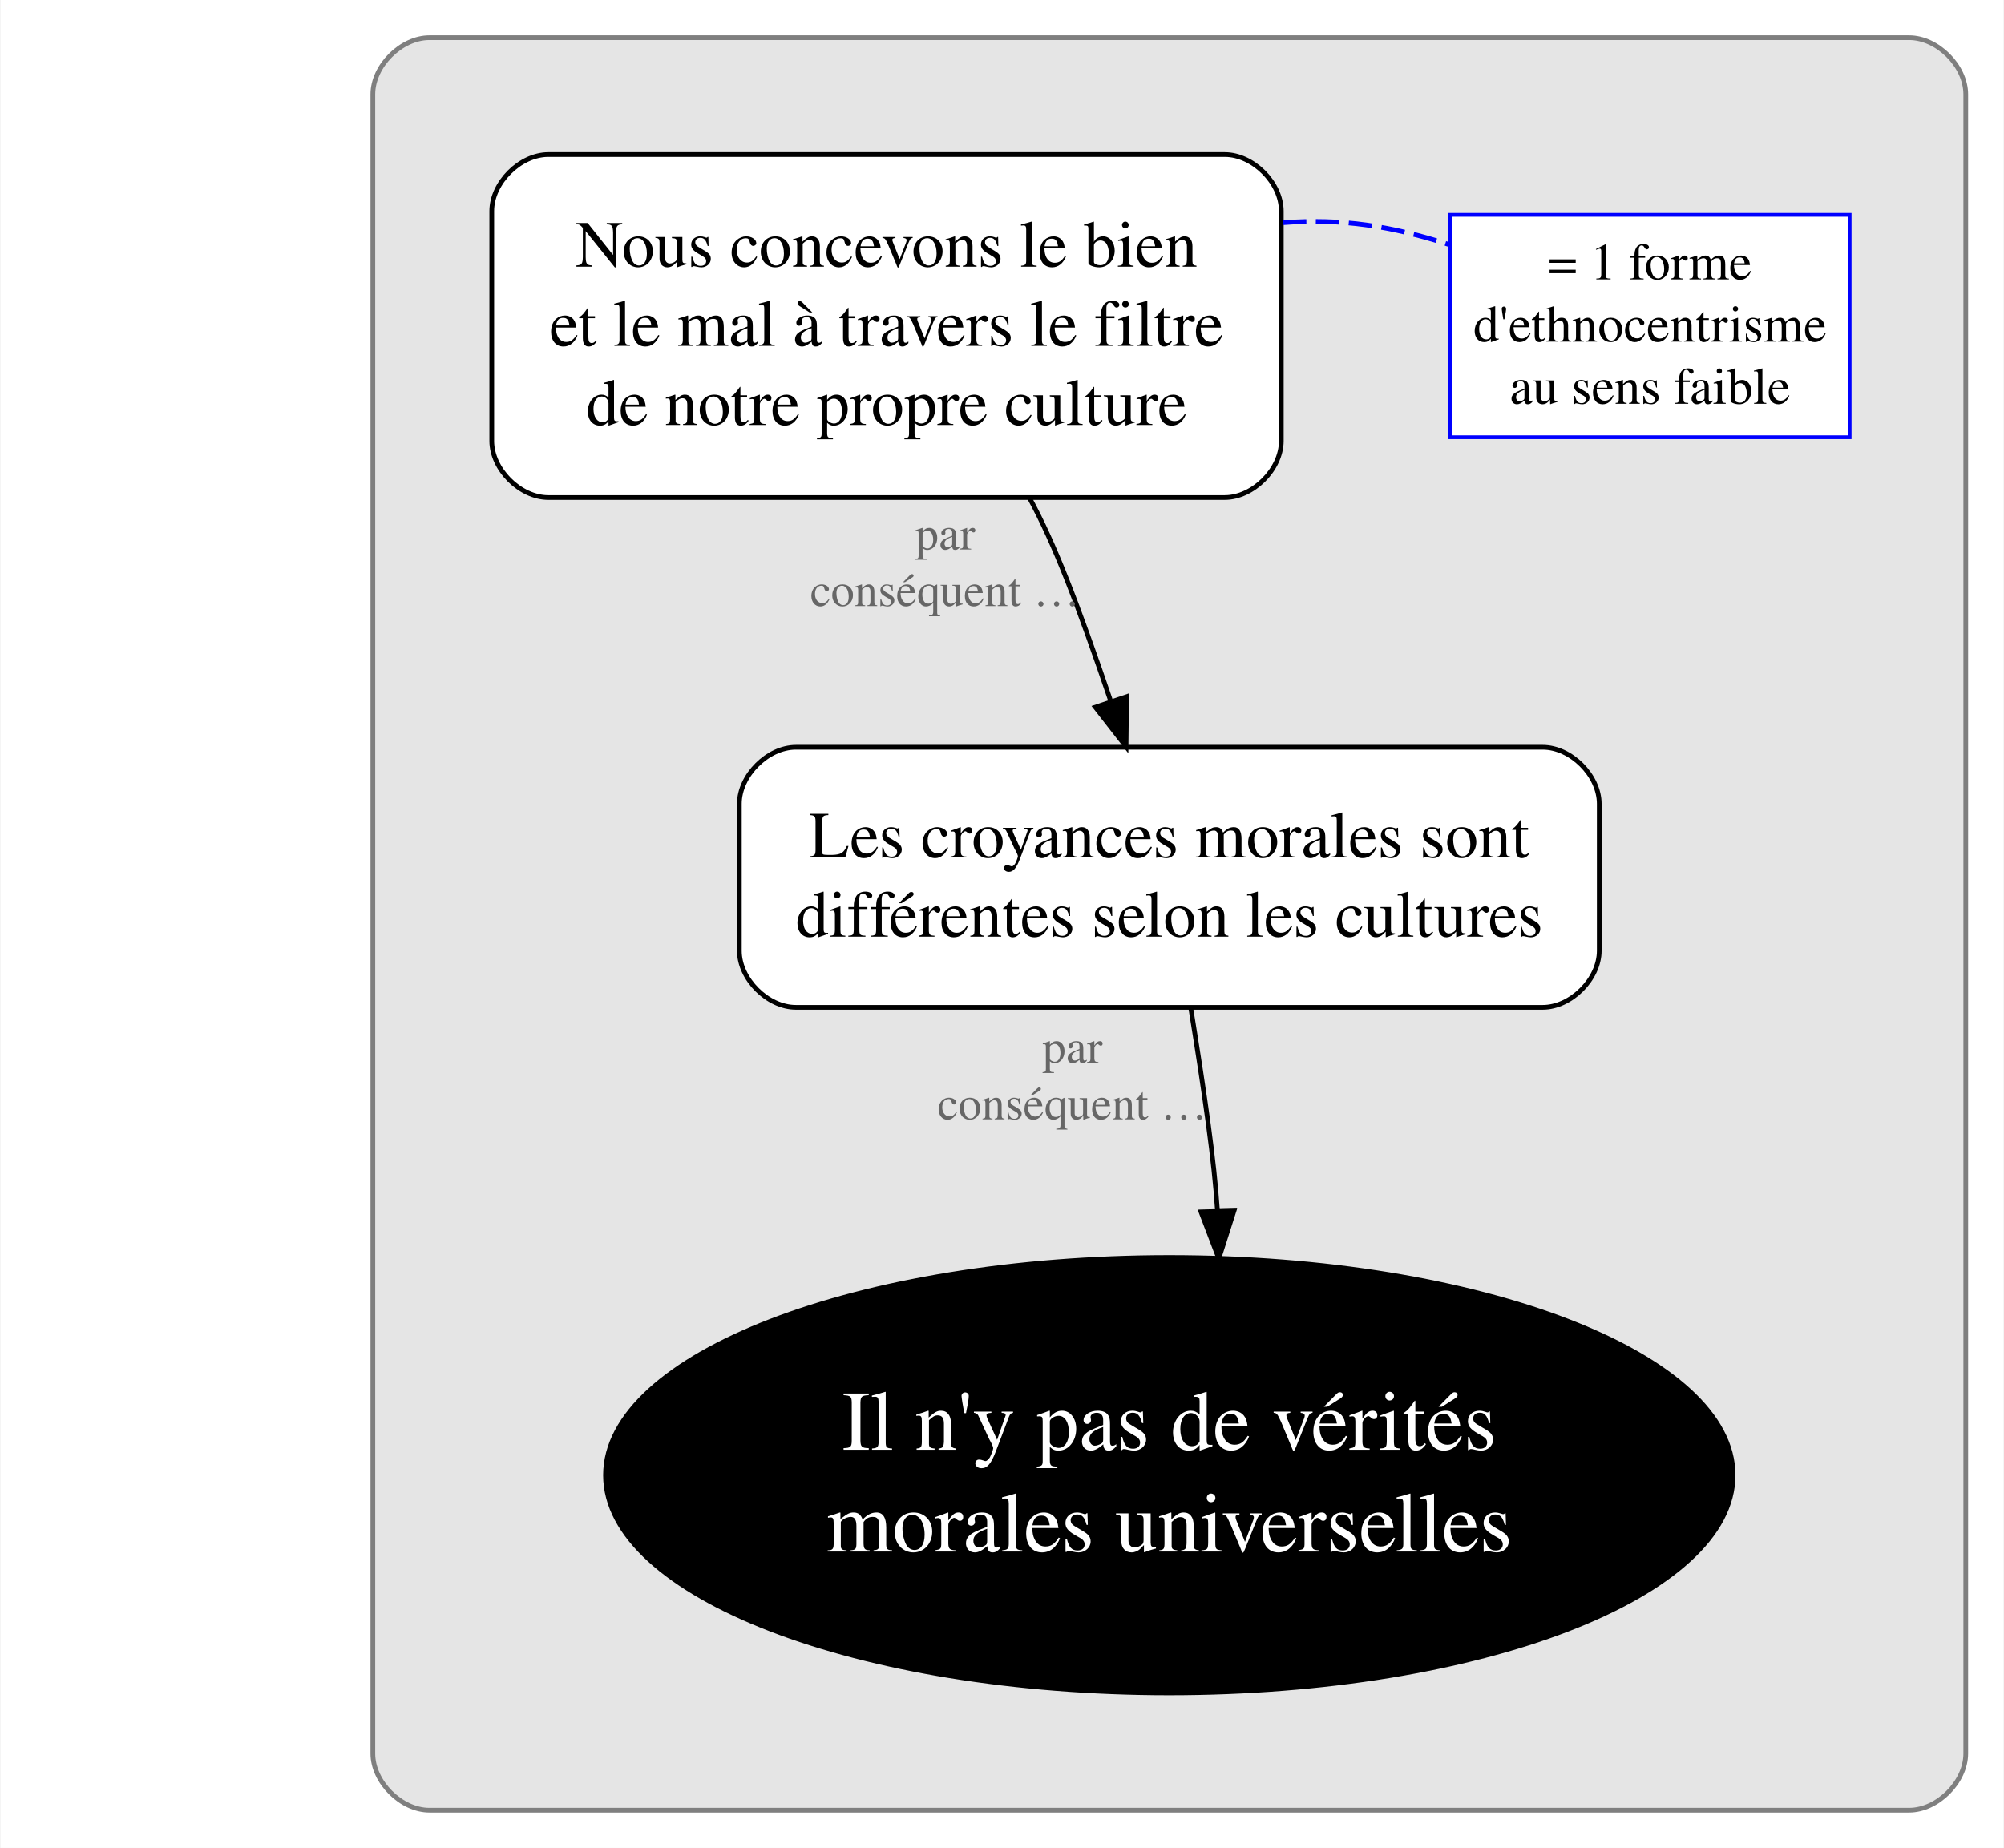
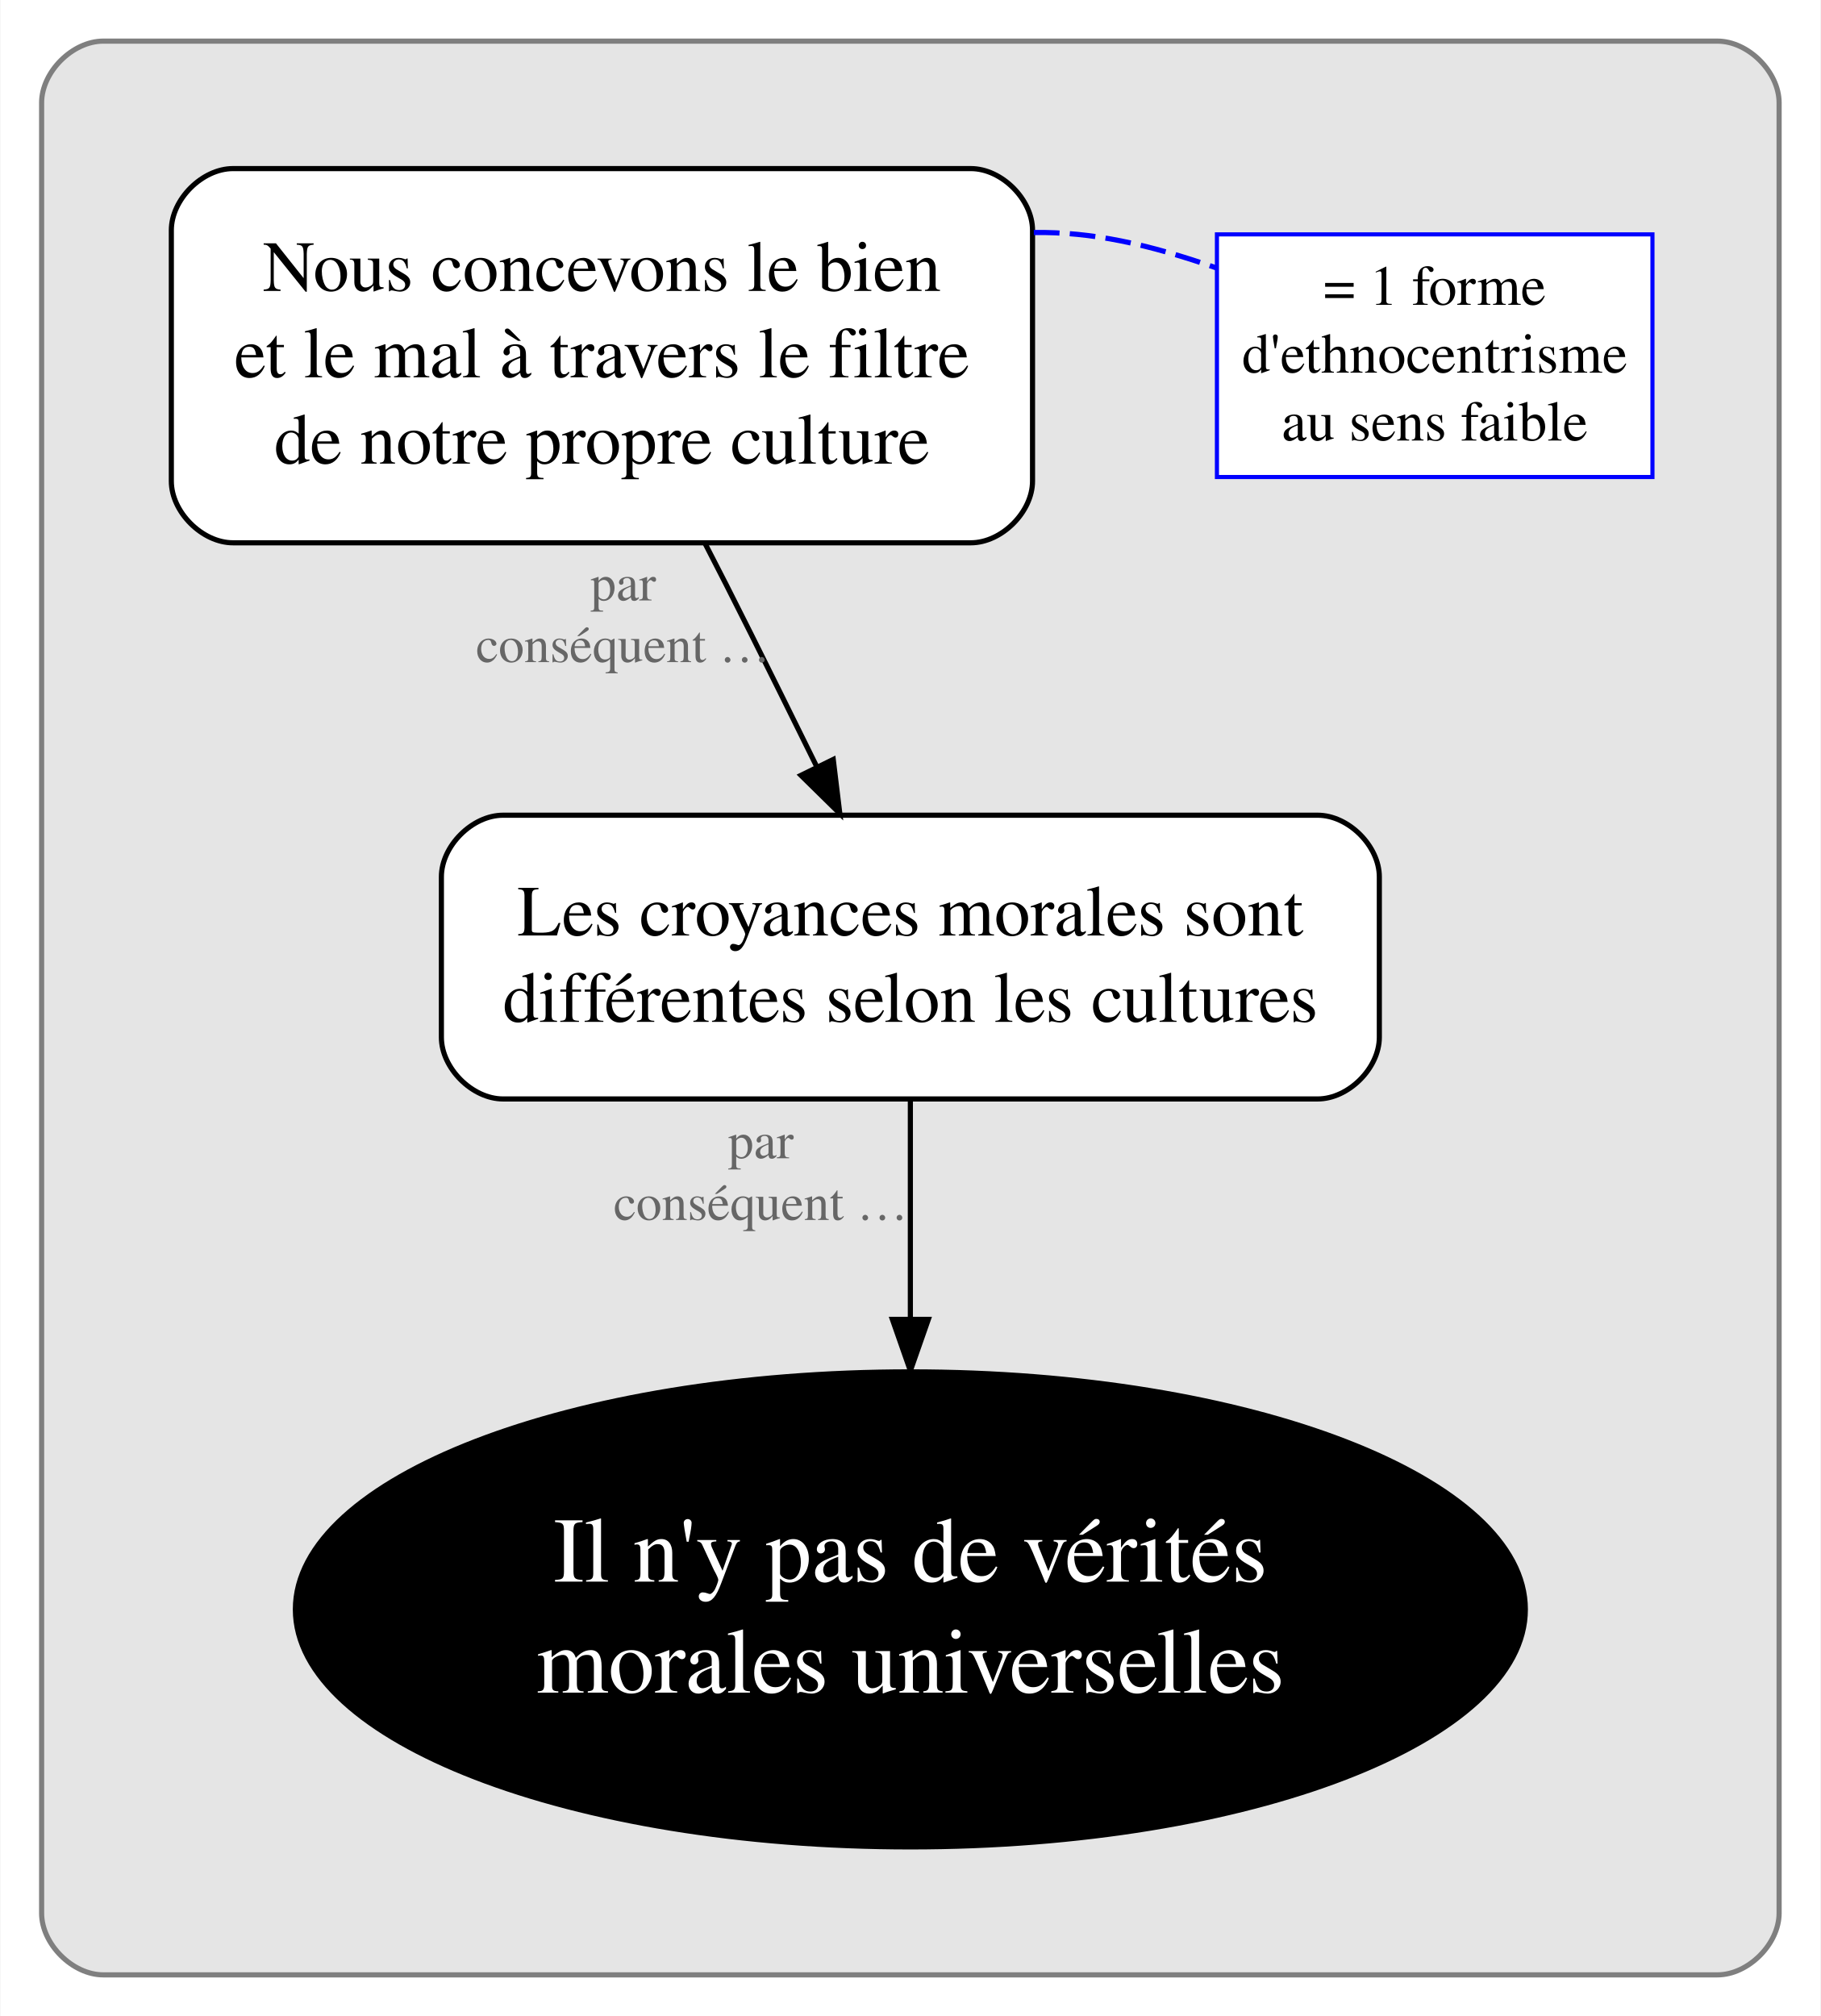
- <svg xmlns="http://www.w3.org/2000/svg" width="425pt" height="392pt" viewBox="0.00 0.00 425.00 392.21">
+ <svg xmlns="http://www.w3.org/2000/svg" width="354pt" height="392pt" viewBox="0.00 0.00 354.00 392.21">
  <g id="remarques+objections_graph0" class="graph" transform="scale(1 1) rotate(0) translate(0 392.2067)">
-     <polygon fill="#ffffff" stroke="transparent" points="0,0 0,-392.207 425,-392.207 425,0 0,0" />
+     <polygon fill="#ffffff" stroke="transparent" points="0,0 0,-392.207 354,-392.207 354,0 0,0" />
    <g id="remarques+objections_clust1" class="cluster">
-       <path fill="#e5e5e5" stroke="#7f7f7f" d="M91,-8C91,-8 405,-8 405,-8 411,-8 417,-14 417,-20 417,-20 417,-372.207 417,-372.207 417,-378.207 411,-384.207 405,-384.207 405,-384.207 91,-384.207 91,-384.207 85,-384.207 79,-378.207 79,-372.207 79,-372.207 79,-20 79,-20 79,-14 85,-8 91,-8" />
+       <path fill="#e5e5e5" stroke="#7f7f7f" d="M20,-8C20,-8 334,-8 334,-8 340,-8 346,-14 346,-20 346,-20 346,-372.207 346,-372.207 346,-378.207 340,-384.207 334,-384.207 334,-384.207 20,-384.207 20,-384.207 14,-384.207 8,-378.207 8,-372.207 8,-372.207 8,-20 8,-20 8,-14 14,-8 20,-8" />
+     </g>
+     <g id="remarques+objections_node1_remarques+objections" class="node">
+       <path fill="#ffffff" stroke="#000000" d="M188.765,-359.408C188.765,-359.408 45.235,-359.408 45.235,-359.408 39.235,-359.408 33.235,-353.408 33.235,-347.408 33.235,-347.408 33.235,-298.606 33.235,-298.606 33.235,-292.606 39.235,-286.606 45.235,-286.606 45.235,-286.606 188.765,-286.606 188.765,-286.606 194.765,-286.606 200.765,-292.606 200.765,-298.606 200.765,-298.606 200.765,-347.408 200.765,-347.408 200.765,-353.408 194.765,-359.408 188.765,-359.408" />
+       <text text-anchor="middle" x="117" y="-335.607" font-family="Times,serif" font-size="14.00" fill="#000000">Nous concevons le bien</text>
+       <text text-anchor="middle" x="117" y="-318.807" font-family="Times,serif" font-size="14.00" fill="#000000">et le mal à travers le filtre</text>
+       <text text-anchor="middle" x="117" y="-302.007" font-family="Times,serif" font-size="14.00" fill="#000000">de notre propre culture</text>
    </g>
    <g id="remarques+objections_node2_remarques+objections" class="node">
-       <path fill="#ffffff" stroke="#000000" d="M259.765,-359.408C259.765,-359.408 116.235,-359.408 116.235,-359.408 110.235,-359.408 104.235,-353.408 104.235,-347.408 104.235,-347.408 104.235,-298.606 104.235,-298.606 104.235,-292.606 110.235,-286.606 116.235,-286.606 116.235,-286.606 259.765,-286.606 259.765,-286.606 265.765,-286.606 271.765,-292.606 271.765,-298.606 271.765,-298.606 271.765,-347.408 271.765,-347.408 271.765,-353.408 265.765,-359.408 259.765,-359.408" />
-       <text text-anchor="middle" x="188" y="-335.607" font-family="Times,serif" font-size="14.00" fill="#000000">Nous concevons le bien</text>
-       <text text-anchor="middle" x="188" y="-318.807" font-family="Times,serif" font-size="14.00" fill="#000000">et le mal à travers le filtre</text>
-       <text text-anchor="middle" x="188" y="-302.007" font-family="Times,serif" font-size="14.00" fill="#000000">de notre propre culture</text>
+       <path fill="#ffffff" stroke="#000000" d="M256.231,-233.608C256.231,-233.608 97.769,-233.608 97.769,-233.608 91.769,-233.608 85.769,-227.608 85.769,-221.608 85.769,-221.608 85.769,-190.405 85.769,-190.405 85.769,-184.405 91.769,-178.405 97.769,-178.405 97.769,-178.405 256.231,-178.405 256.231,-178.405 262.231,-178.405 268.231,-184.405 268.231,-190.405 268.231,-190.405 268.231,-221.608 268.231,-221.608 268.231,-227.608 262.231,-233.608 256.231,-233.608" />
+       <text text-anchor="middle" x="177" y="-210.207" font-family="Times,serif" font-size="14.00" fill="#000000">Les croyances morales sont</text>
+       <text text-anchor="middle" x="177" y="-193.407" font-family="Times,serif" font-size="14.00" fill="#000000">différentes selon les cultures</text>
+     </g>
+     <g id="remarques+objections_edge1" class="edge">
+       <path fill="none" stroke="#000000" d="M137.032,-286.536C142.237,-276.508 148.49,-263.962 158.783,-243.066" />
+       <polygon fill="#000000" stroke="#000000" points="162,-244.456 163.276,-233.938 155.72,-241.365 162,-244.456" />
+       <text text-anchor="middle" x="121.139" y="-275.387" font-family="Times,serif" font-size="10.00" fill="#666666">par</text>
+       <text text-anchor="middle" x="121.139" y="-263.387" font-family="Times,serif" font-size="10.00" fill="#666666">conséquent …</text>
+     </g>
+     <g id="remarques+objections_node4_remarques+objections" class="node">
+       <polygon fill="#ffffff" stroke="#0000ff" stroke-width=".8" points="321.362,-346.608 236.638,-346.608 236.638,-299.405 321.362,-299.405 321.362,-346.608" />
+       <text text-anchor="middle" x="279" y="-332.907" font-family="Times,serif" font-size="11.00" fill="#000000">= 1 forme</text>
+       <text text-anchor="middle" x="279" y="-319.707" font-family="Times,serif" font-size="11.00" fill="#000000">d'ethnocentrisme</text>
+       <text text-anchor="middle" x="279" y="-306.507" font-family="Times,serif" font-size="11.00" fill="#000000">au sens faible</text>
+     </g>
+     <g id="remarques+objections_edge3" class="edge">
+       <path fill="none" stroke="#0000ff" stroke-dasharray="5,2" d="M201.017,-346.975C212.29,-347.113 223.057,-344.787 236.789,-339.995" />
    </g>
    <g id="remarques+objections_node3_remarques+objections" class="node">
-       <path fill="#ffffff" stroke="#000000" d="M327.231,-233.608C327.231,-233.608 168.769,-233.608 168.769,-233.608 162.769,-233.608 156.769,-227.608 156.769,-221.608 156.769,-221.608 156.769,-190.405 156.769,-190.405 156.769,-184.405 162.769,-178.405 168.769,-178.405 168.769,-178.405 327.231,-178.405 327.231,-178.405 333.231,-178.405 339.231,-184.405 339.231,-190.405 339.231,-190.405 339.231,-221.608 339.231,-221.608 339.231,-227.608 333.231,-233.608 327.231,-233.608" />
-       <text text-anchor="middle" x="248" y="-210.207" font-family="Times,serif" font-size="14.00" fill="#000000">Les croyances morales sont</text>
-       <text text-anchor="middle" x="248" y="-193.407" font-family="Times,serif" font-size="14.00" fill="#000000">différentes selon les cultures</text>
-     </g>
-     <g id="remarques+objections_edge1" class="edge">
-       <path fill="none" stroke="#000000" d="M218.344,-286.509C223.676,-276.696 228.544,-264.035 235.559,-243.438" />
-       <polygon fill="#000000" stroke="#000000" points="238.945,-244.35 238.823,-233.756 232.312,-242.114 238.945,-244.35" />
-       <text text-anchor="middle" x="200.445" y="-275.578" font-family="Times,serif" font-size="10.00" fill="#666666">par</text>
-       <text text-anchor="middle" x="200.445" y="-263.578" font-family="Times,serif" font-size="10.00" fill="#666666">conséquent …</text>
-     </g>
-     <g id="remarques+objections_node5_remarques+objections" class="node">
-       <polygon fill="#ffffff" stroke="#0000ff" stroke-width=".8" points="392.362,-346.608 307.638,-346.608 307.638,-299.405 392.362,-299.405 392.362,-346.608" />
-       <text text-anchor="middle" x="350" y="-332.907" font-family="Times,serif" font-size="11.00" fill="#000000">= 1 forme</text>
-       <text text-anchor="middle" x="350" y="-319.707" font-family="Times,serif" font-size="11.00" fill="#000000">d'ethnocentrisme</text>
-       <text text-anchor="middle" x="350" y="-306.507" font-family="Times,serif" font-size="11.00" fill="#000000">au sens faible</text>
-     </g>
-     <g id="remarques+objections_edge3" class="edge">
-       <path fill="none" stroke="#0000ff" stroke-dasharray="5,2" d="M272.094,-344.94C284.504,-345.887 295.029,-344.302 307.722,-340.184" />
-     </g>
-     <g id="remarques+objections_node4_remarques+objections" class="node">
-       <ellipse fill="#000000" stroke="#000000" cx="248" cy="-79.103" rx="119.635" ry="46.207" />
-       <text text-anchor="middle" x="248" y="-84.503" font-family="Times,serif" font-size="18.00" fill="#ffffff">Il n'y pas de vérités</text>
-       <text text-anchor="middle" x="248" y="-62.903" font-family="Times,serif" font-size="18.00" fill="#ffffff">morales universelles</text>
+       <ellipse fill="#000000" stroke="#000000" cx="177" cy="-79.103" rx="119.635" ry="46.207" />
+       <text text-anchor="middle" x="177" y="-84.503" font-family="Times,serif" font-size="18.00" fill="#ffffff">Il n'y pas de vérités</text>
+       <text text-anchor="middle" x="177" y="-62.903" font-family="Times,serif" font-size="18.00" fill="#ffffff">morales universelles</text>
    </g>
    <g id="remarques+objections_edge2" class="edge">
-       <path fill="none" stroke="#000000" d="M252.54,-178.382C255.631,-159.171 257.524,-145.857 258.217,-135.269" />
-       <polygon fill="#000000" stroke="#000000" points="261.721,-135.185 258.506,-125.09 254.724,-134.987 261.721,-135.185" />
-       <text text-anchor="middle" x="227.449" y="-166.636" font-family="Times,serif" font-size="10.00" fill="#666666">par</text>
-       <text text-anchor="middle" x="227.449" y="-154.636" font-family="Times,serif" font-size="10.00" fill="#666666">conséquent …</text>
+       <path fill="none" stroke="#000000" d="M177,-178.232C177,-159.486 177,-146.082 177,-135.556" />
+       <polygon fill="#000000" stroke="#000000" points="180.5,-135.525 177,-125.526 173.5,-135.526 180.5,-135.525" />
+       <text text-anchor="middle" x="147.913" y="-166.867" font-family="Times,serif" font-size="10.00" fill="#666666">par</text>
+       <text text-anchor="middle" x="147.913" y="-154.867" font-family="Times,serif" font-size="10.00" fill="#666666">conséquent …</text>
    </g>
  </g>
</svg>
